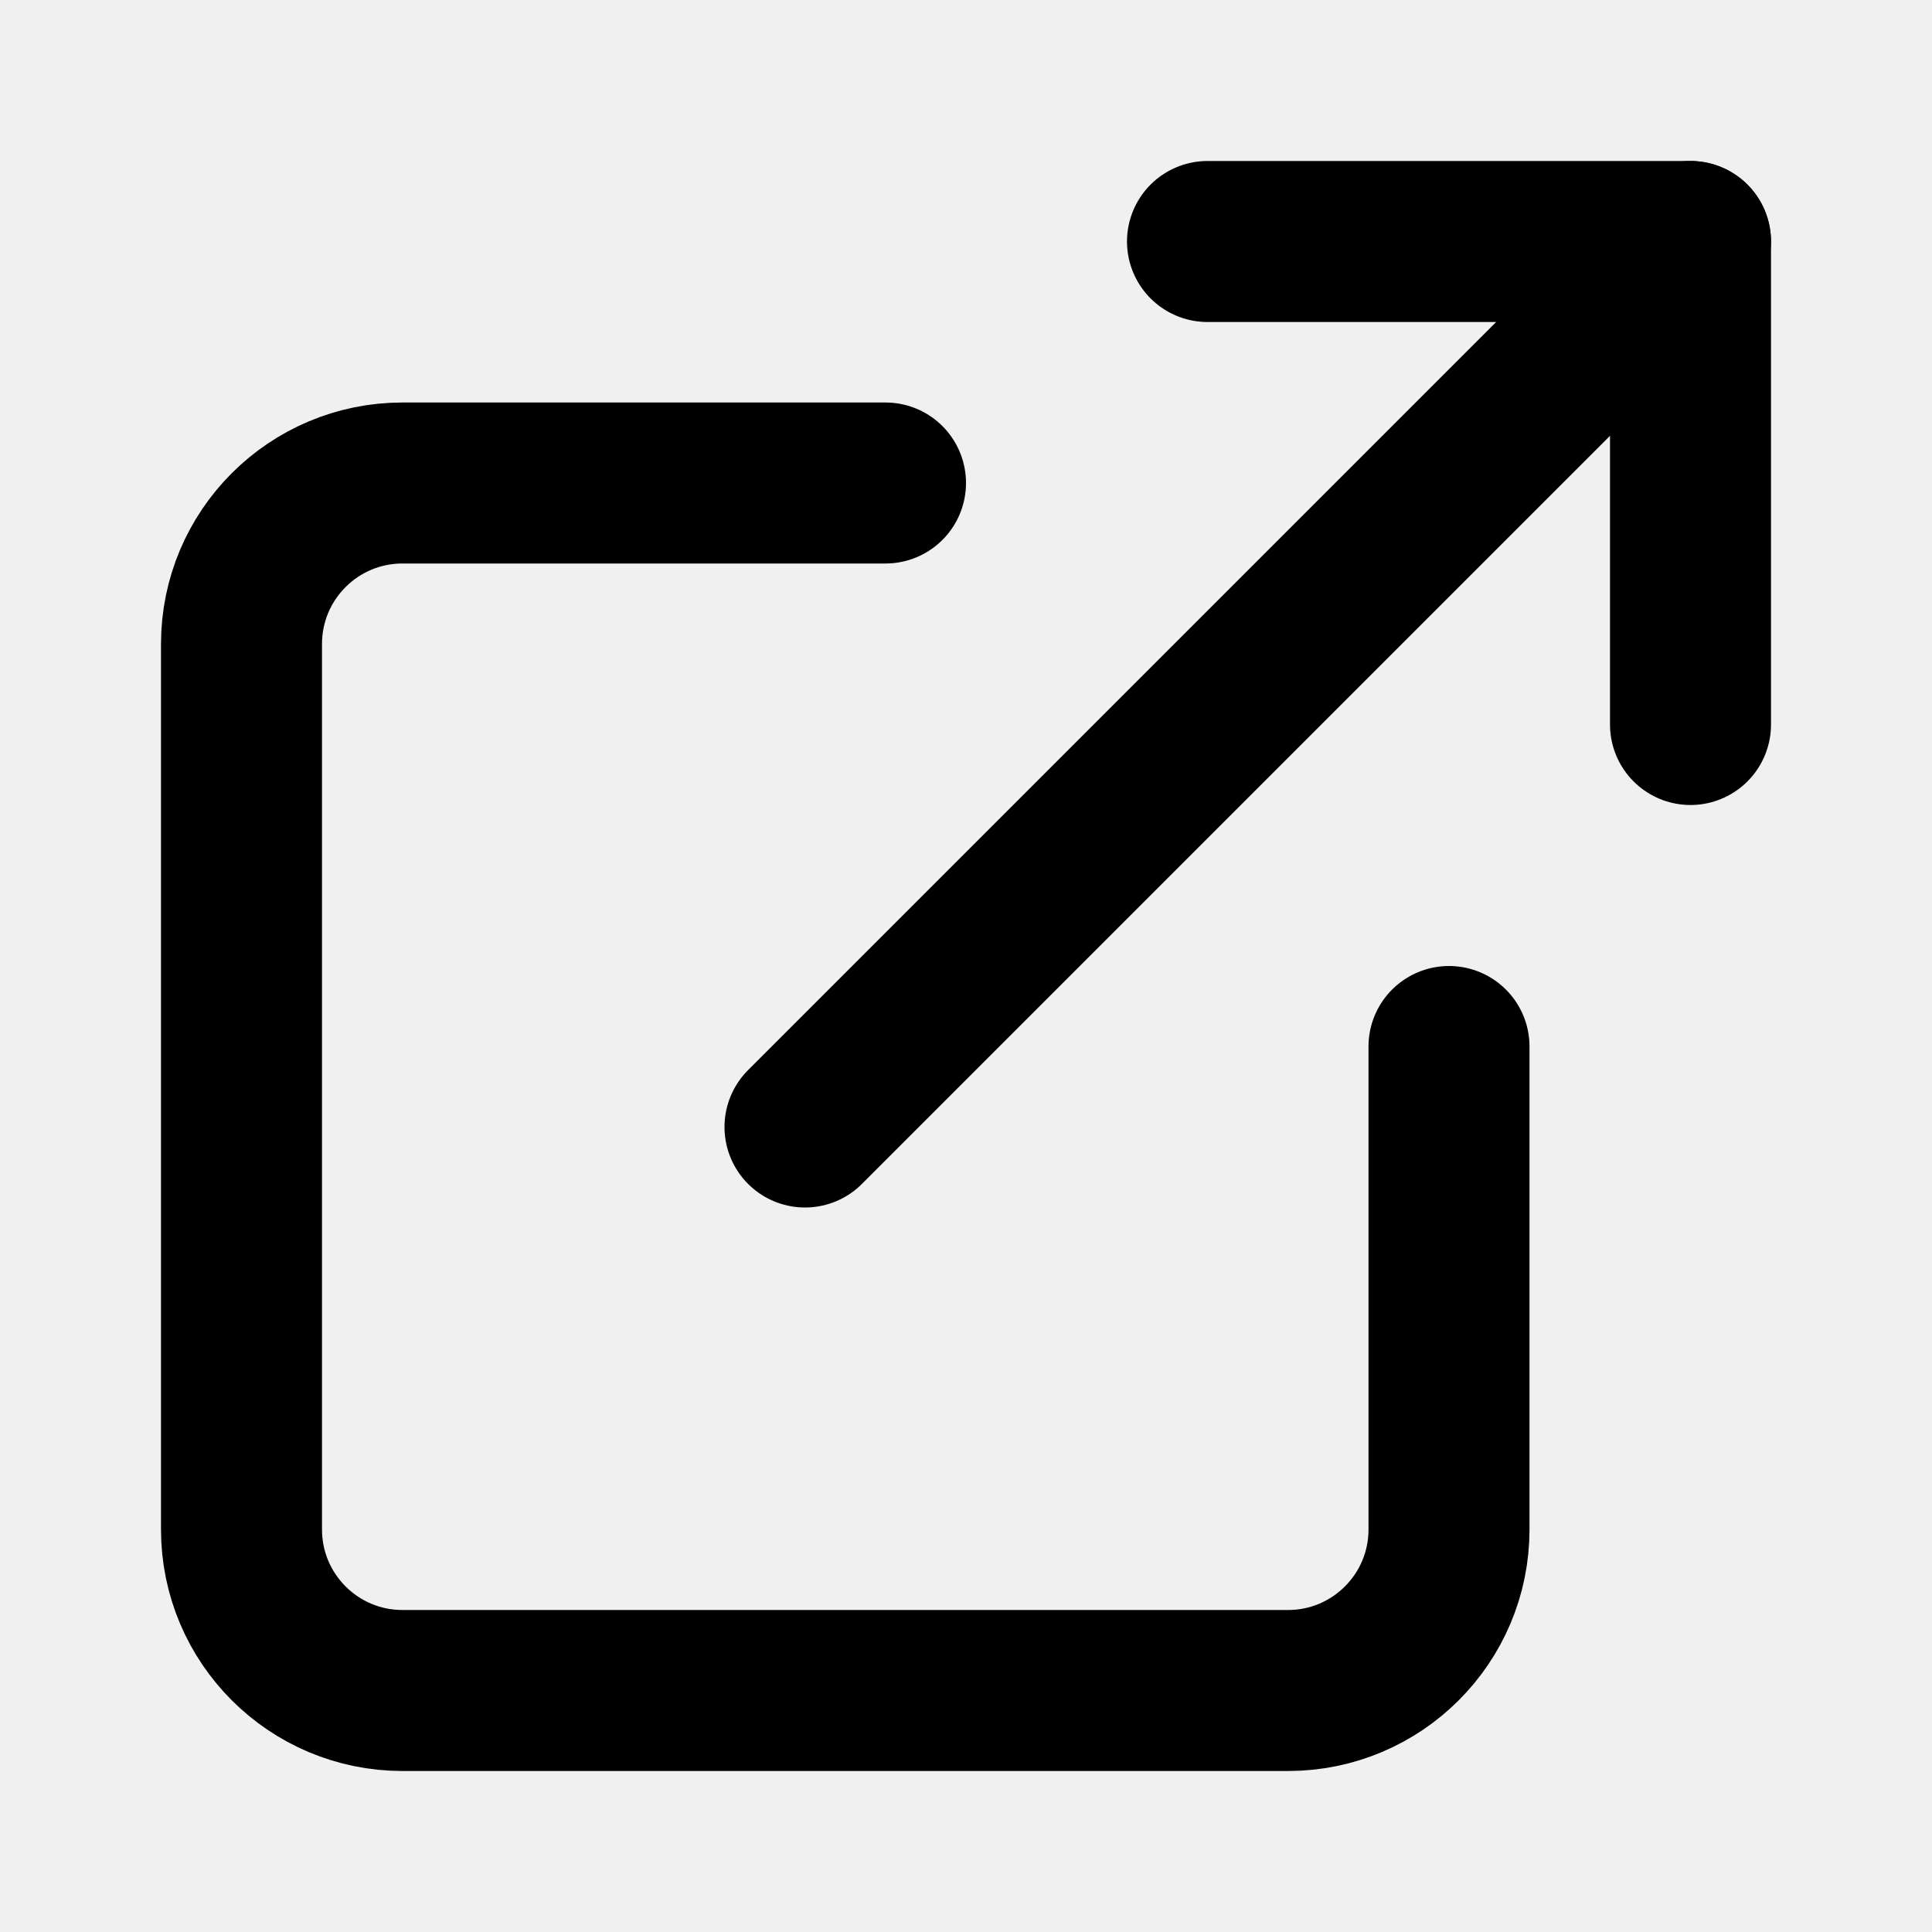
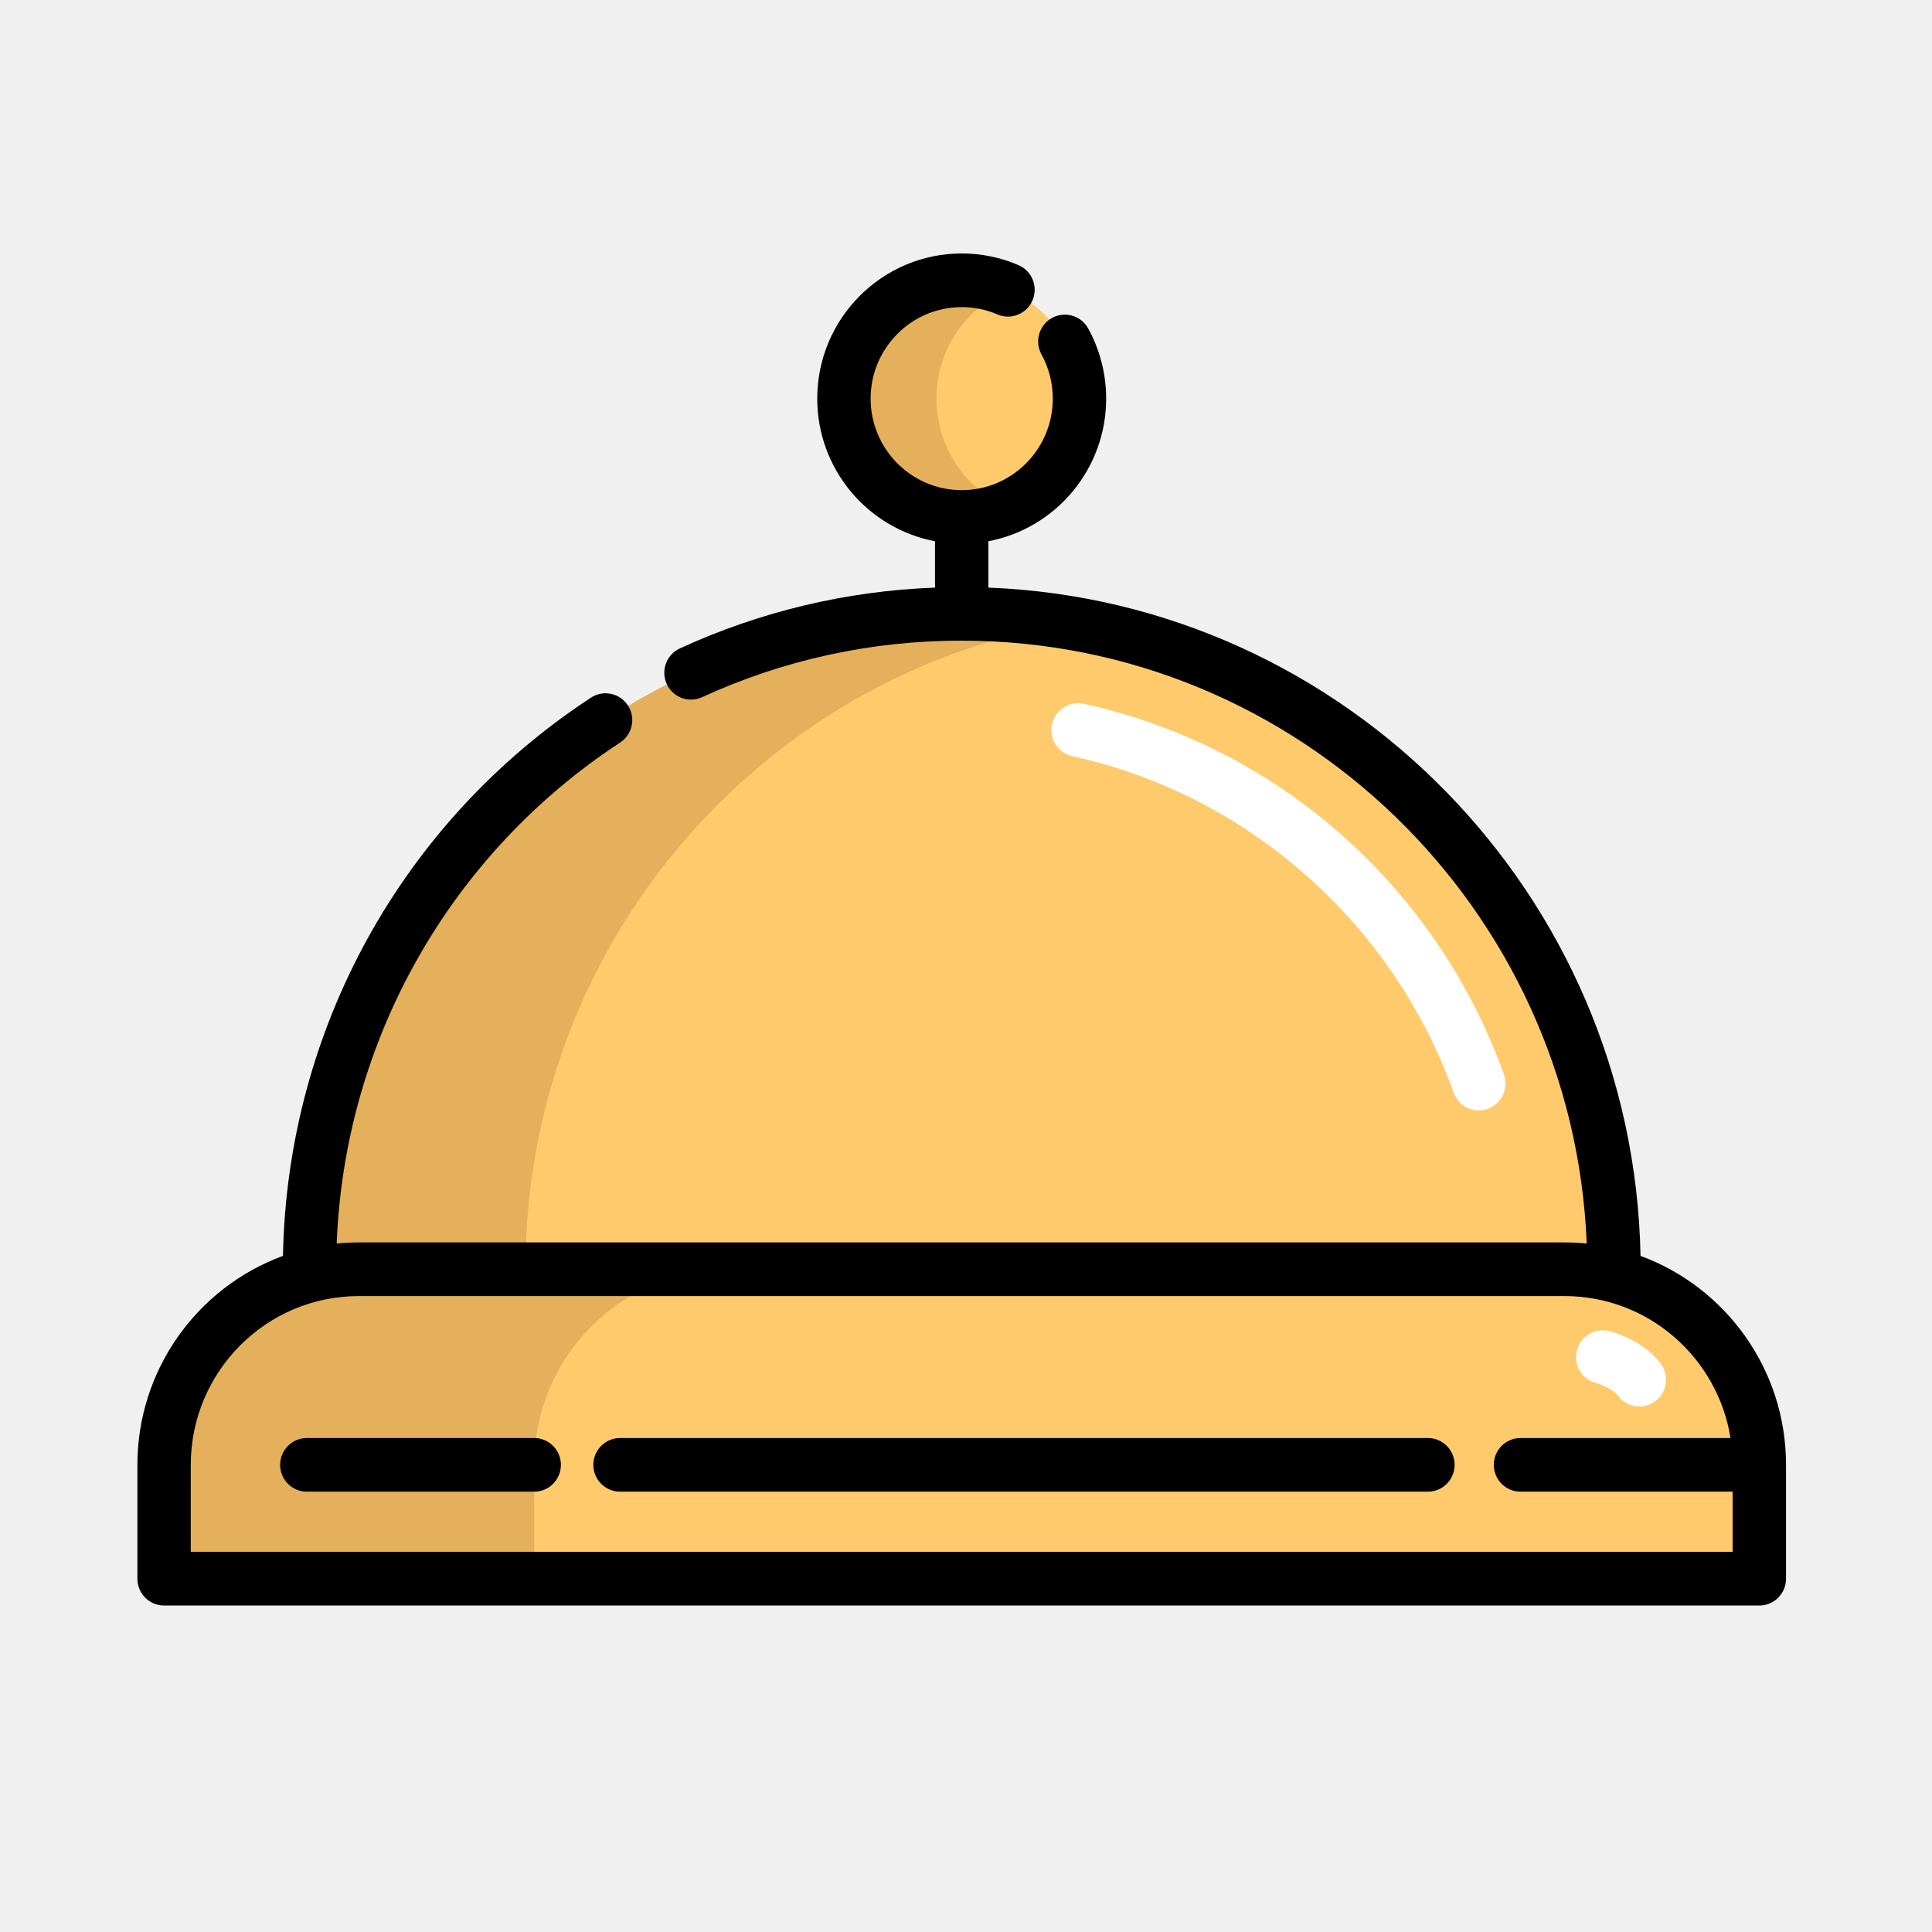
- <svg xmlns="http://www.w3.org/2000/svg" width="24" height="24" viewBox="0 0 24 24" fill="none" stroke="black" stroke-width="2" stroke-linecap="round" stroke-linejoin="round" class="feather feather-external-link">
-   <path d="M18 13v6a2 2 0 0 1-2 2H5a2 2 0 0 1-2-2V8a2 2 0 0 1 2-2h6" />
-   <polyline points="15 3 21 3 21 9" />
-   <line x1="10" y1="14" x2="21" y2="3" />
+ <svg xmlns="http://www.w3.org/2000/svg" width="800px" height="800px" viewBox="0 0 1024 1024" class="icon" version="1.1">
+   <path d="M829.315 672.734H190.145c-56.98 0-103.174 46.41-103.174 103.663v60.359h845.517v-60.359c0-57.253-46.205-103.663-103.174-103.663z" fill="#FFCA6C" />
+   <path d="M386.321 672.734H190.145c-56.98 0-103.174 46.41-103.174 103.663v60.359h196.176v-60.359c0-57.253 46.194-103.663 103.174-103.663z" fill="#E5B05C" />
+   <path d="M855.45 672.734c0-191.852-154.783-347.386-345.725-347.386-190.93 0-345.714 155.523-345.714 347.386" fill="#FFCA6C" />
+   <path d="M566.977 330.126a346.613 346.613 0 0 0-57.253-4.767c-190.93 0-345.714 155.523-345.714 347.386h114.495c0-172.271 124.78-315.21 288.472-342.619z" fill="#E5B05C" />
+   <path d="M447.295 211.274a62.714 62.43 90 1 0 124.86 0 62.714 62.43 90 1 0-124.86 0Z" fill="#FFCA6C" />
+   <path d="M496.344 211.285A62.726 62.726 0 0 1 534.244 153.6 61.872 61.872 0 0 0 509.724 148.571c-34.475 0-62.418 28.08-62.418 62.726 0 34.634 27.955 62.714 62.418 62.714 8.704 0 16.987-1.798 24.519-5.029a62.771 62.771 0 0 1-37.899-57.697z" fill="#E5B05C" />
+   <path d="M783.792 588.561c-5.814 0-11.241-3.618-13.323-9.432-32.028-89.828-109.454-158.14-202.047-178.301-7.646-1.661-12.493-9.239-10.832-16.907s9.193-12.55 16.828-10.889a304.856 304.856 0 0 1 136.966 69.734 308.349 308.349 0 0 1 85.732 126.771 14.245 14.245 0 0 1-13.323 19.024zM868.898 745.483a14.108 14.108 0 0 1-11.287-5.643c-2.788-3.709-9.523-6.269-11.651-6.781a14.222 14.222 0 0 1 6.61-27.659c1.82 0.444 18.125 4.665 27.614 17.283a14.245 14.245 0 0 1-11.287 22.801z" fill="#FFFFFF" />
+   <path d="M869.513 665.646c-3.686-191.386-156.08-346.795-345.646-354.202v-24.565a76.937 76.937 0 0 0 62.418-75.594 77.369 77.369 0 0 0-9.512-37.183 14.12 14.12 0 0 0-19.228-5.564 14.256 14.256 0 0 0-5.53 19.319c3.925 7.122 5.985 15.212 5.985 23.427 0 26.749-21.652 48.503-48.276 48.503-26.624 0-48.276-21.754-48.276-48.503s21.652-48.503 48.265-48.503c6.588 0 12.971 1.308 18.967 3.88a14.12 14.12 0 0 0 18.569-7.487 14.222 14.222 0 0 0-7.441-18.66 75.776 75.776 0 0 0-30.094-6.167c-42.212 0-76.561 34.509-76.561 76.937a76.971 76.971 0 0 0 62.418 75.605v24.553a354.805 354.805 0 0 0-135.214 32.222 14.234 14.234 0 0 0-6.986 18.83 14.108 14.108 0 0 0 18.739 7.031A327.555 327.555 0 0 1 509.724 339.57c178.278 0 324.13 142.12 331.275 319.534a116.964 116.964 0 0 0-11.685-0.592H190.145c-3.948 0-7.839 0.205-11.685 0.592a332.629 332.629 0 0 1 150.232-265.535 14.245 14.245 0 0 0 4.107-19.672 14.108 14.108 0 0 0-19.581-4.13c-100.318 65.809-160.95 176.014-163.248 295.879A118.044 118.044 0 0 0 72.818 776.397v60.359c0 7.839 6.337 14.211 14.154 14.211h845.517c7.805 0 14.143-6.372 14.143-14.211v-60.359c0-50.825-32.176-94.231-77.119-110.751zM101.114 822.534v-46.137c0-49.334 39.936-89.452 89.031-89.452h639.158c44.282 0 81.101 32.643 87.905 75.241H805.888c-7.817 0-14.143 6.372-14.143 14.211 0 7.851 6.337 14.222 14.143 14.222h112.458v31.915H101.114z" fill="" />
+   <path d="M756.838 762.186H328.636c-7.817 0-14.154 6.372-14.154 14.211 0 7.851 6.337 14.222 14.154 14.222h428.191c7.817 0 14.143-6.372 14.143-14.222a14.165 14.165 0 0 0-14.131-14.211zM283.147 762.186H162.634c-7.817 0-14.154 6.372-14.154 14.211 0 7.851 6.337 14.222 14.154 14.222h120.502c7.817 0 14.154-6.372 14.154-14.222 0-7.839-6.326-14.211-14.143-14.211z" fill="" />
</svg>
